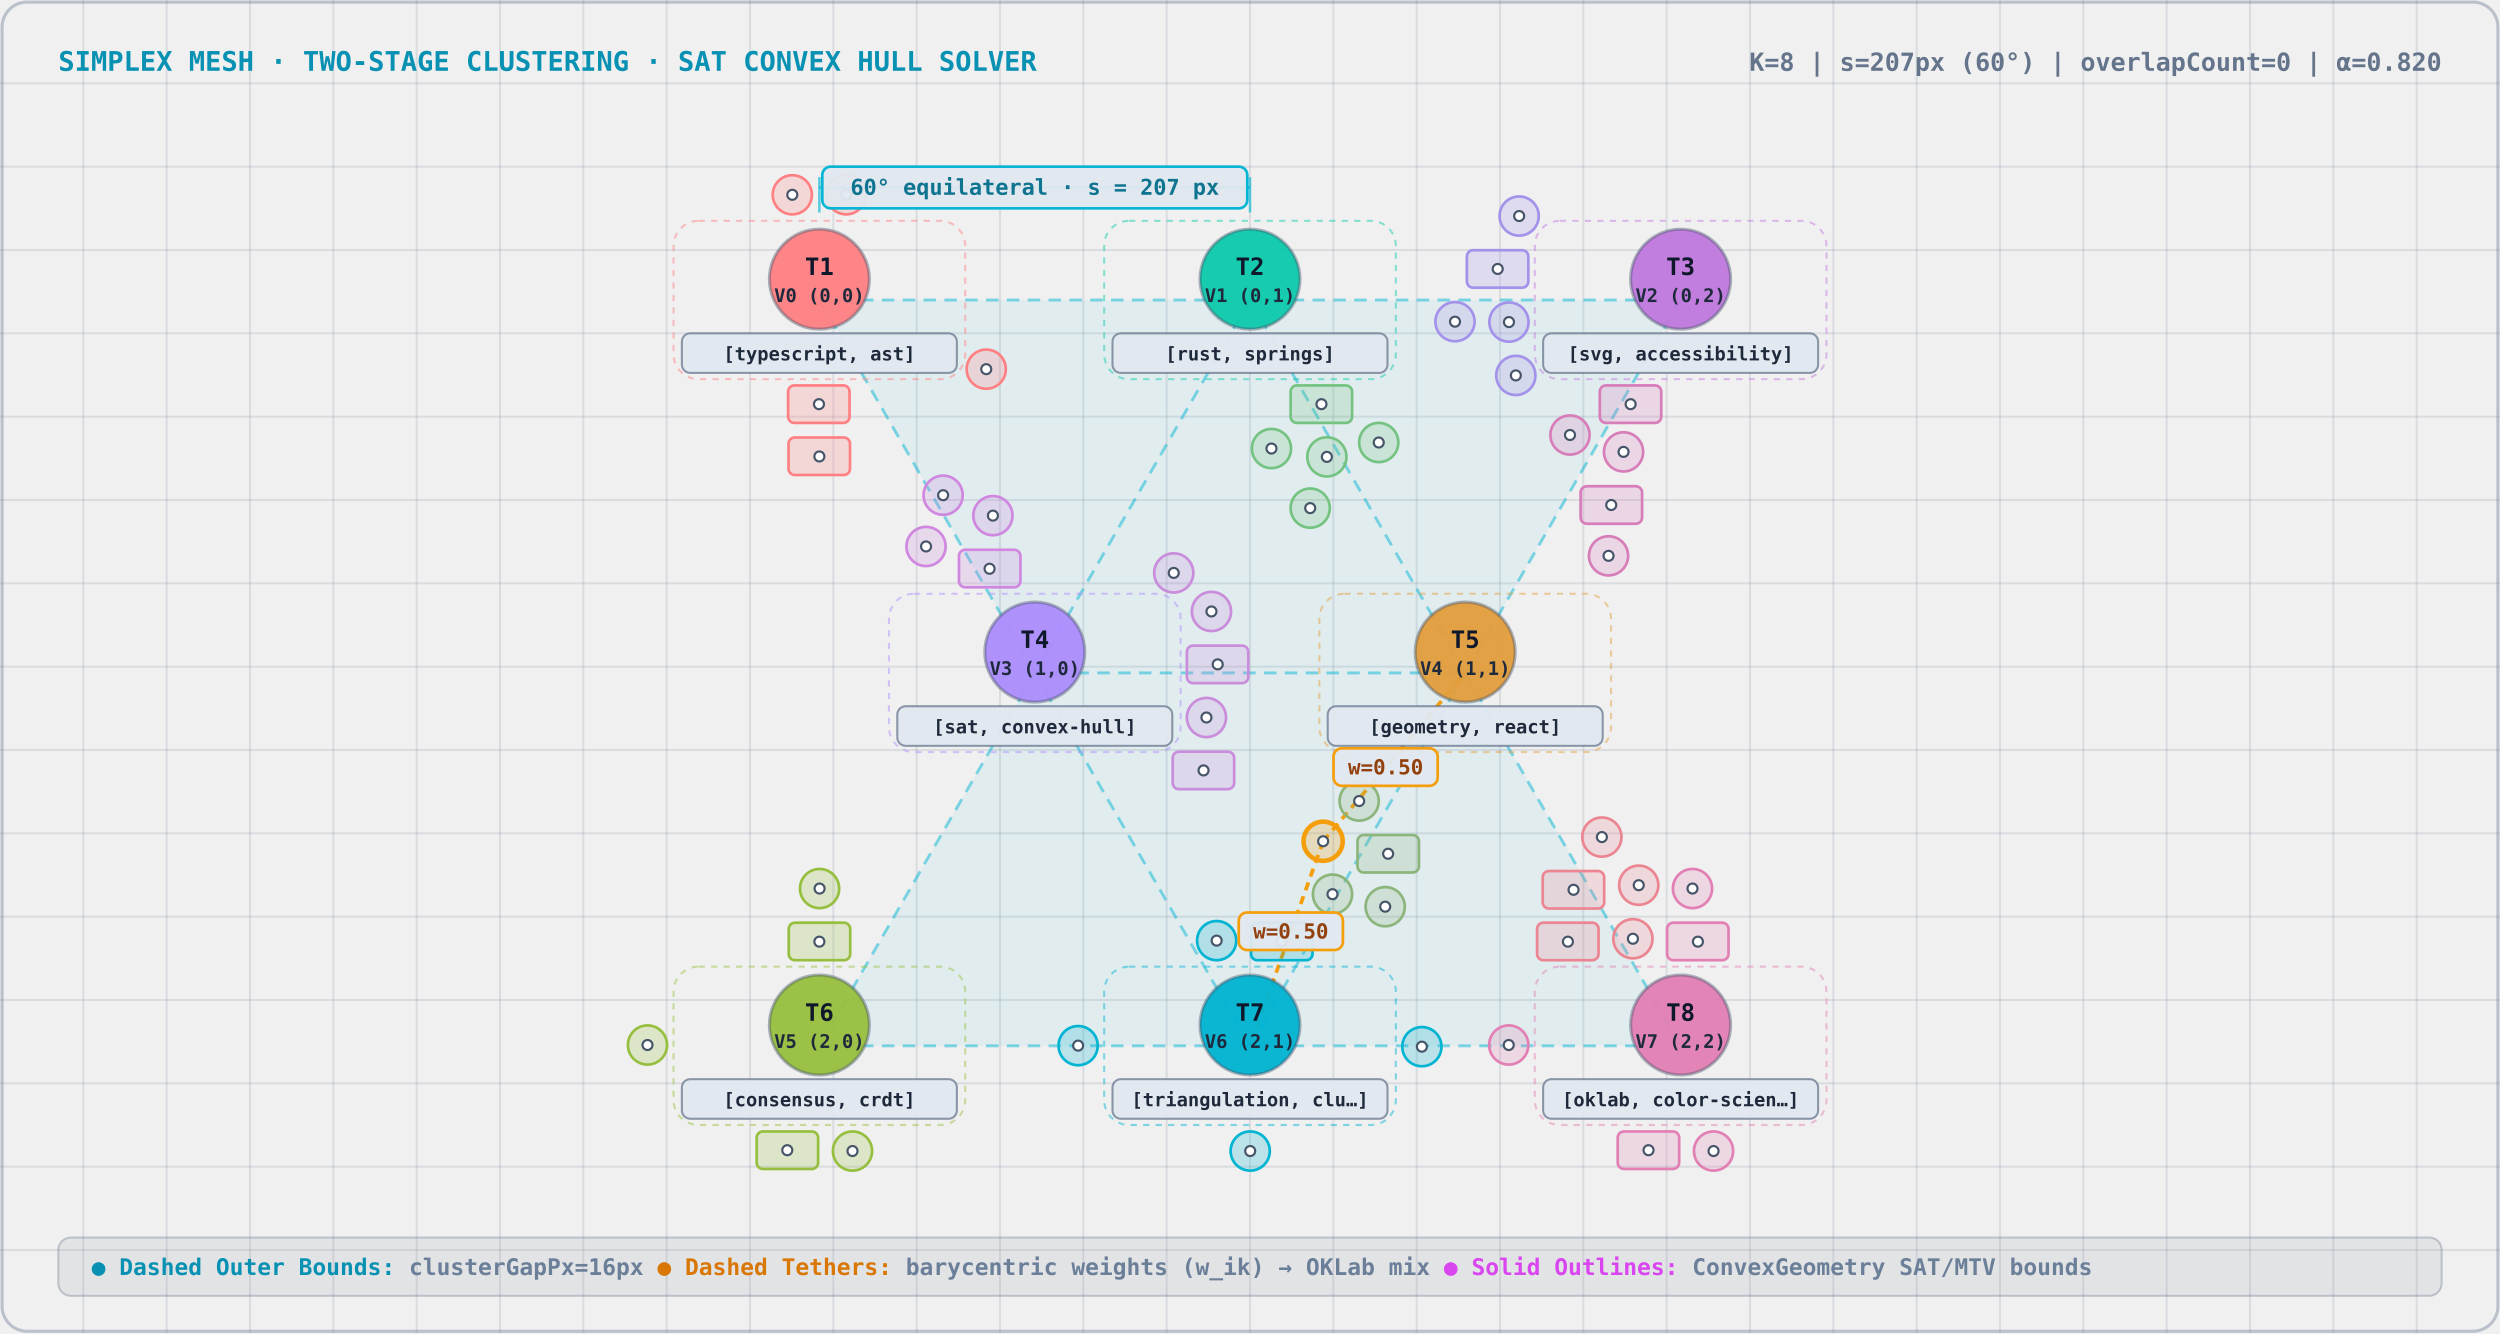
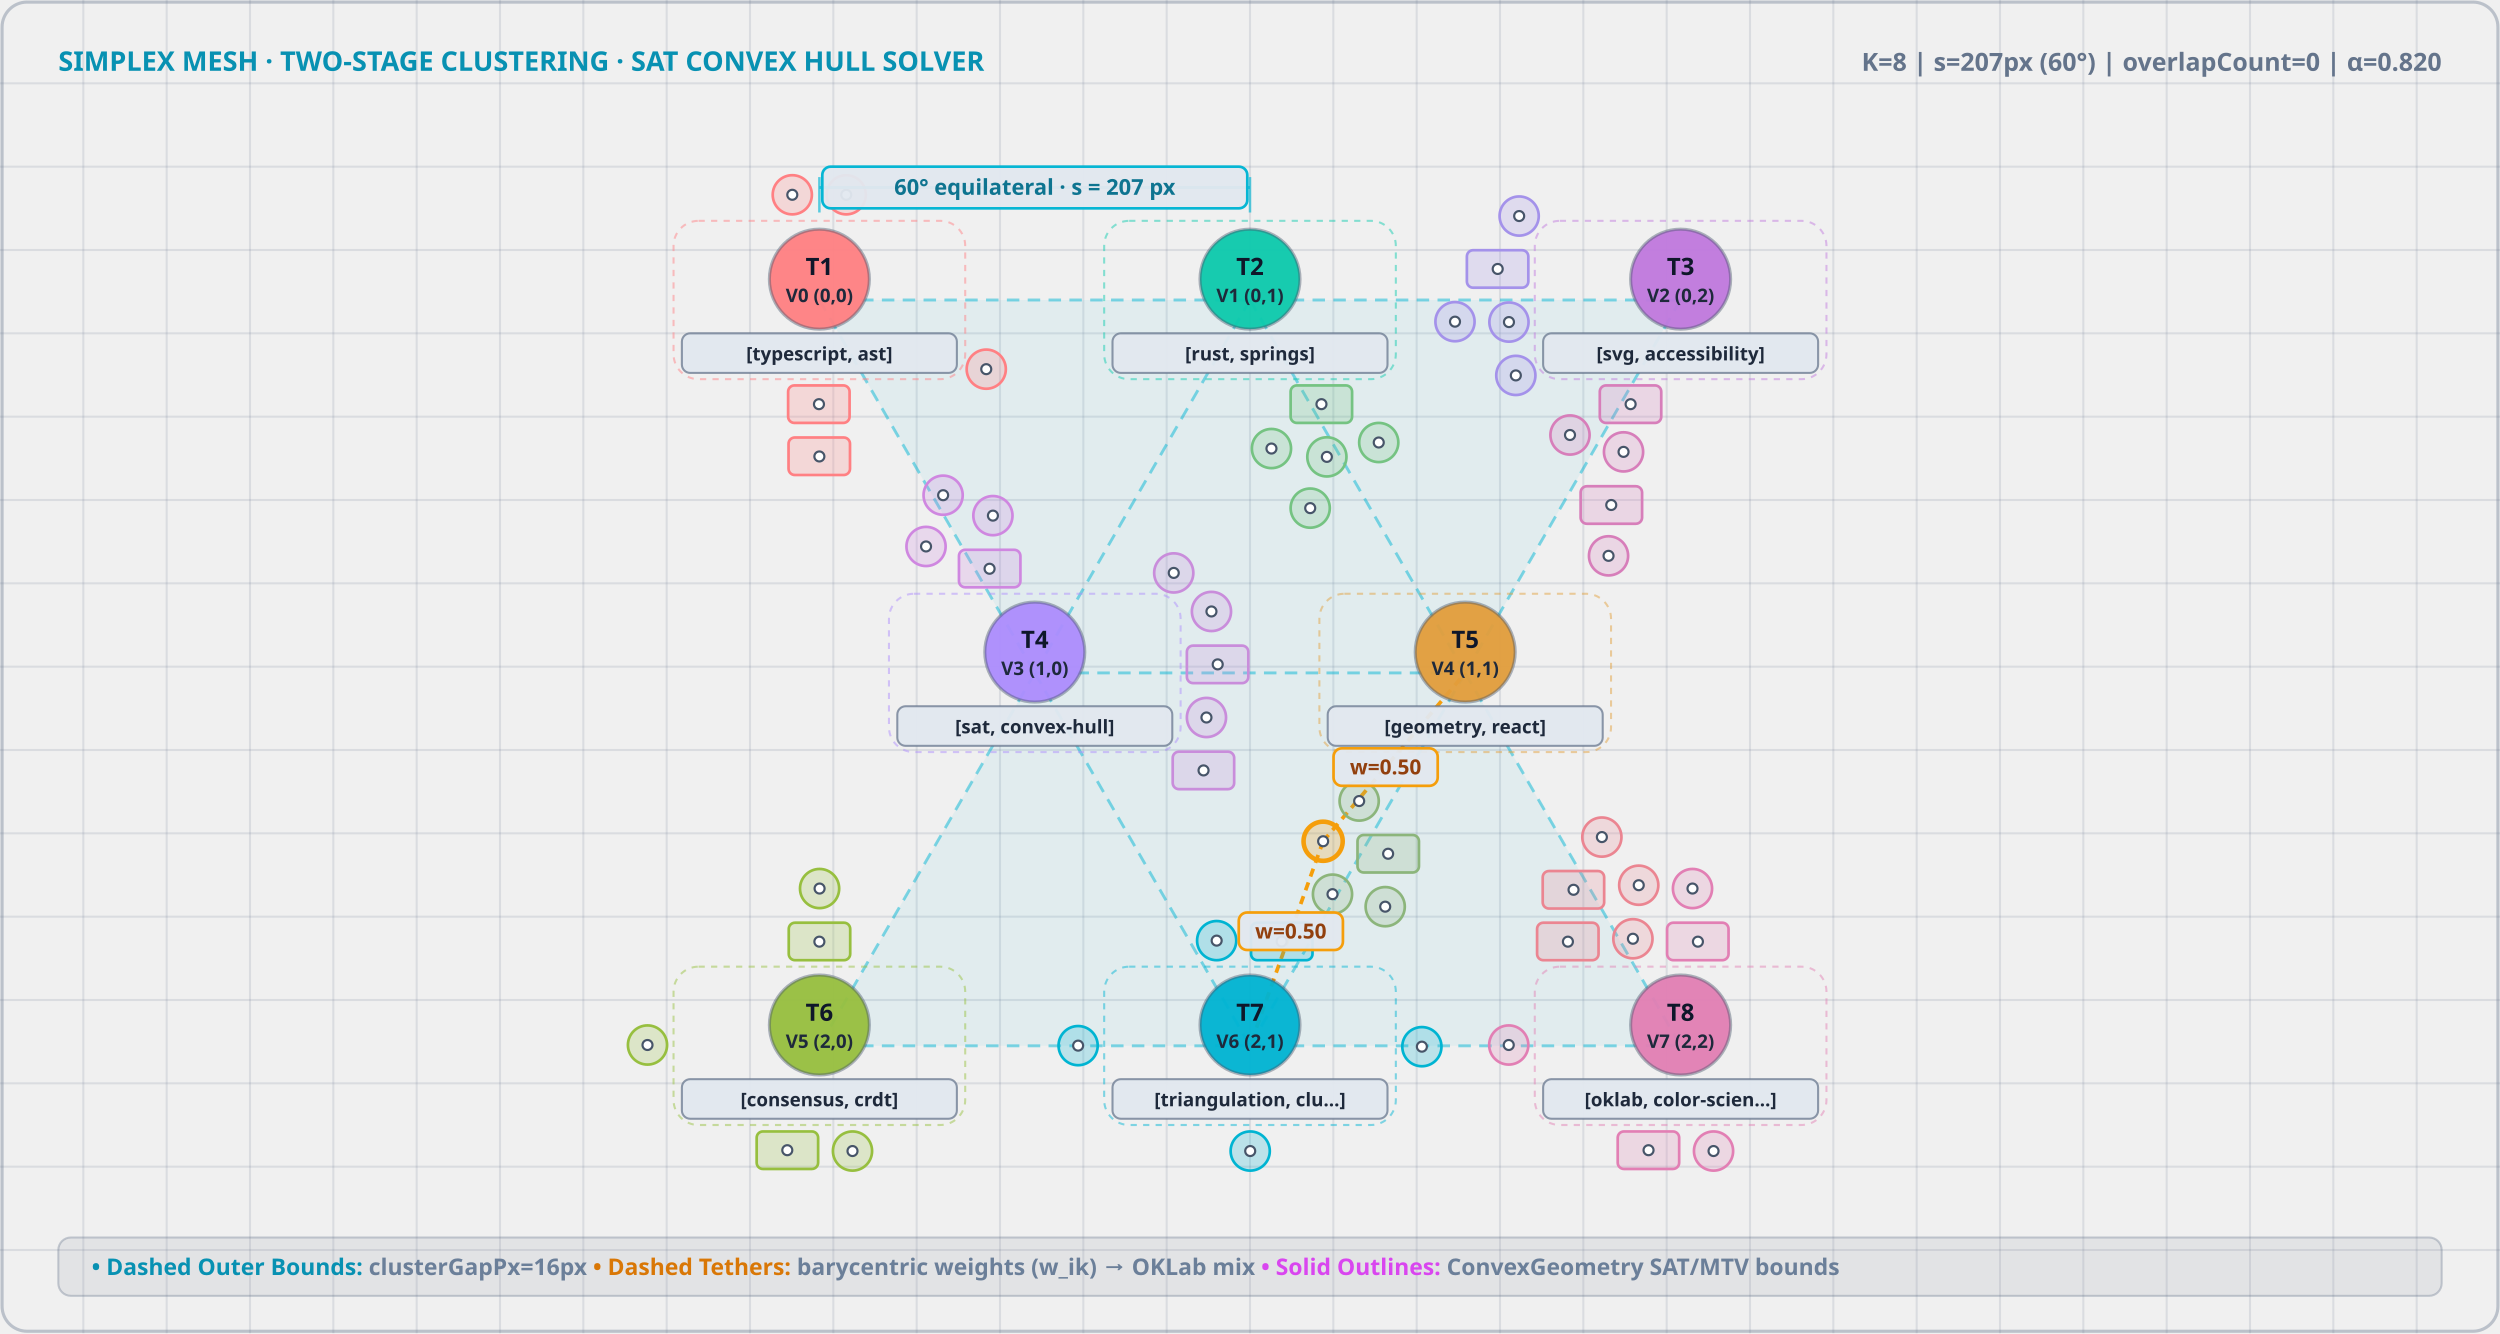
<svg xmlns="http://www.w3.org/2000/svg" viewBox="0 0 1200 640" width="1200" height="640">
  <rect x="1" y="1" width="1198" height="638" rx="12" fill="none" stroke="#64748B" stroke-opacity="0.38" stroke-width="1.5" />
  <line x1="40" y1="0" x2="40" y2="640" stroke="#64748B" stroke-opacity="0.16" stroke-width="1" />
  <line x1="80" y1="0" x2="80" y2="640" stroke="#64748B" stroke-opacity="0.16" stroke-width="1" />
  <line x1="120" y1="0" x2="120" y2="640" stroke="#64748B" stroke-opacity="0.16" stroke-width="1" />
  <line x1="160" y1="0" x2="160" y2="640" stroke="#64748B" stroke-opacity="0.16" stroke-width="1" />
  <line x1="200" y1="0" x2="200" y2="640" stroke="#64748B" stroke-opacity="0.16" stroke-width="1" />
  <line x1="240" y1="0" x2="240" y2="640" stroke="#64748B" stroke-opacity="0.16" stroke-width="1" />
  <line x1="280" y1="0" x2="280" y2="640" stroke="#64748B" stroke-opacity="0.16" stroke-width="1" />
  <line x1="320" y1="0" x2="320" y2="640" stroke="#64748B" stroke-opacity="0.16" stroke-width="1" />
  <line x1="360" y1="0" x2="360" y2="640" stroke="#64748B" stroke-opacity="0.16" stroke-width="1" />
  <line x1="400" y1="0" x2="400" y2="640" stroke="#64748B" stroke-opacity="0.16" stroke-width="1" />
  <line x1="440" y1="0" x2="440" y2="640" stroke="#64748B" stroke-opacity="0.16" stroke-width="1" />
  <line x1="480" y1="0" x2="480" y2="640" stroke="#64748B" stroke-opacity="0.16" stroke-width="1" />
  <line x1="520" y1="0" x2="520" y2="640" stroke="#64748B" stroke-opacity="0.16" stroke-width="1" />
  <line x1="560" y1="0" x2="560" y2="640" stroke="#64748B" stroke-opacity="0.16" stroke-width="1" />
  <line x1="600" y1="0" x2="600" y2="640" stroke="#64748B" stroke-opacity="0.16" stroke-width="1" />
  <line x1="640" y1="0" x2="640" y2="640" stroke="#64748B" stroke-opacity="0.16" stroke-width="1" />
  <line x1="680" y1="0" x2="680" y2="640" stroke="#64748B" stroke-opacity="0.16" stroke-width="1" />
  <line x1="720" y1="0" x2="720" y2="640" stroke="#64748B" stroke-opacity="0.16" stroke-width="1" />
  <line x1="760" y1="0" x2="760" y2="640" stroke="#64748B" stroke-opacity="0.16" stroke-width="1" />
  <line x1="800" y1="0" x2="800" y2="640" stroke="#64748B" stroke-opacity="0.16" stroke-width="1" />
  <line x1="840" y1="0" x2="840" y2="640" stroke="#64748B" stroke-opacity="0.16" stroke-width="1" />
  <line x1="880" y1="0" x2="880" y2="640" stroke="#64748B" stroke-opacity="0.16" stroke-width="1" />
  <line x1="920" y1="0" x2="920" y2="640" stroke="#64748B" stroke-opacity="0.16" stroke-width="1" />
  <line x1="960" y1="0" x2="960" y2="640" stroke="#64748B" stroke-opacity="0.16" stroke-width="1" />
  <line x1="1000" y1="0" x2="1000" y2="640" stroke="#64748B" stroke-opacity="0.16" stroke-width="1" />
  <line x1="1040" y1="0" x2="1040" y2="640" stroke="#64748B" stroke-opacity="0.16" stroke-width="1" />
  <line x1="1080" y1="0" x2="1080" y2="640" stroke="#64748B" stroke-opacity="0.16" stroke-width="1" />
  <line x1="1120" y1="0" x2="1120" y2="640" stroke="#64748B" stroke-opacity="0.16" stroke-width="1" />
  <line x1="1160" y1="0" x2="1160" y2="640" stroke="#64748B" stroke-opacity="0.16" stroke-width="1" />
  <line x1="0" y1="40" x2="1200" y2="40" stroke="#64748B" stroke-opacity="0.16" stroke-width="1" />
  <line x1="0" y1="80" x2="1200" y2="80" stroke="#64748B" stroke-opacity="0.16" stroke-width="1" />
  <line x1="0" y1="120" x2="1200" y2="120" stroke="#64748B" stroke-opacity="0.16" stroke-width="1" />
  <line x1="0" y1="160" x2="1200" y2="160" stroke="#64748B" stroke-opacity="0.16" stroke-width="1" />
  <line x1="0" y1="200" x2="1200" y2="200" stroke="#64748B" stroke-opacity="0.16" stroke-width="1" />
  <line x1="0" y1="240" x2="1200" y2="240" stroke="#64748B" stroke-opacity="0.16" stroke-width="1" />
  <line x1="0" y1="280" x2="1200" y2="280" stroke="#64748B" stroke-opacity="0.16" stroke-width="1" />
  <line x1="0" y1="320" x2="1200" y2="320" stroke="#64748B" stroke-opacity="0.16" stroke-width="1" />
  <line x1="0" y1="360" x2="1200" y2="360" stroke="#64748B" stroke-opacity="0.16" stroke-width="1" />
  <line x1="0" y1="400" x2="1200" y2="400" stroke="#64748B" stroke-opacity="0.16" stroke-width="1" />
  <line x1="0" y1="440" x2="1200" y2="440" stroke="#64748B" stroke-opacity="0.16" stroke-width="1" />
  <line x1="0" y1="480" x2="1200" y2="480" stroke="#64748B" stroke-opacity="0.16" stroke-width="1" />
  <line x1="0" y1="520" x2="1200" y2="520" stroke="#64748B" stroke-opacity="0.16" stroke-width="1" />
  <line x1="0" y1="560" x2="1200" y2="560" stroke="#64748B" stroke-opacity="0.16" stroke-width="1" />
  <line x1="0" y1="600" x2="1200" y2="600" stroke="#64748B" stroke-opacity="0.16" stroke-width="1" />
-   <text x="28" y="34" font-family="JetBrains Mono, monospace" font-size="13" font-weight="700" fill="#0891B2">SIMPLEX MESH · TWO-STAGE CLUSTERING · SAT CONVEX HULL SOLVER</text>
-   <text x="1172" y="34" text-anchor="end" font-family="JetBrains Mono, monospace" font-size="12" font-weight="600" fill="#64748B">K=8  |  s=207px (60°)  |  overlapCount=0  |  α=0.820</text>
+   <text x="28" y="34" font-family="IBM Plex Mono, Noto Sans, Noto Sans Symbols, monospace" font-size="13" font-weight="700" fill="#0891B2">SIMPLEX MESH · TWO-STAGE CLUSTERING · SAT CONVEX HULL SOLVER</text>
+   <text x="1172" y="34" text-anchor="end" font-family="IBM Plex Mono, Noto Sans, Noto Sans Symbols, monospace" font-size="12" font-weight="600" fill="#64748B">K=8  |  s=207px (60°)  |  overlapCount=0  |  α=0.820</text>
  <g transform="translate(0, 62)">
    <polygon points="393.3,82.0 600.0,82.0 496.7,261.0" fill="#06B6D4" fill-opacity="0.065" />
    <polygon points="600.0,82.0 703.3,261.0 496.7,261.0" fill="#06B6D4" fill-opacity="0.065" />
    <polygon points="600.0,82.0 806.7,82.0 703.3,261.0" fill="#06B6D4" fill-opacity="0.065" />
    <polygon points="496.7,261.0 600.0,440.0 393.3,440.0" fill="#06B6D4" fill-opacity="0.065" />
    <polygon points="496.7,261.0 703.3,261.0 600.0,440.0" fill="#06B6D4" fill-opacity="0.065" />
    <polygon points="703.3,261.0 806.7,440.0 600.0,440.0" fill="#06B6D4" fill-opacity="0.065" />
    <line x1="393.3" y1="82.0" x2="600.0" y2="82.0" stroke="#06B6D4" stroke-opacity="0.50" stroke-width="1.4" stroke-dasharray="6 4" />
    <line x1="600.0" y1="82.0" x2="496.7" y2="261.0" stroke="#06B6D4" stroke-opacity="0.50" stroke-width="1.4" stroke-dasharray="6 4" />
    <line x1="393.3" y1="82.0" x2="496.7" y2="261.0" stroke="#06B6D4" stroke-opacity="0.50" stroke-width="1.4" stroke-dasharray="6 4" />
    <line x1="600.0" y1="82.0" x2="703.3" y2="261.0" stroke="#06B6D4" stroke-opacity="0.50" stroke-width="1.4" stroke-dasharray="6 4" />
    <line x1="496.7" y1="261.0" x2="703.3" y2="261.0" stroke="#06B6D4" stroke-opacity="0.50" stroke-width="1.4" stroke-dasharray="6 4" />
    <line x1="600.0" y1="82.0" x2="806.7" y2="82.0" stroke="#06B6D4" stroke-opacity="0.50" stroke-width="1.4" stroke-dasharray="6 4" />
    <line x1="806.7" y1="82.0" x2="703.3" y2="261.0" stroke="#06B6D4" stroke-opacity="0.50" stroke-width="1.4" stroke-dasharray="6 4" />
    <line x1="496.7" y1="261.0" x2="600.0" y2="440.0" stroke="#06B6D4" stroke-opacity="0.50" stroke-width="1.4" stroke-dasharray="6 4" />
    <line x1="393.3" y1="440.0" x2="600.0" y2="440.0" stroke="#06B6D4" stroke-opacity="0.50" stroke-width="1.4" stroke-dasharray="6 4" />
    <line x1="496.7" y1="261.0" x2="393.3" y2="440.0" stroke="#06B6D4" stroke-opacity="0.50" stroke-width="1.4" stroke-dasharray="6 4" />
    <line x1="703.3" y1="261.0" x2="600.0" y2="440.0" stroke="#06B6D4" stroke-opacity="0.50" stroke-width="1.4" stroke-dasharray="6 4" />
    <line x1="703.3" y1="261.0" x2="806.7" y2="440.0" stroke="#06B6D4" stroke-opacity="0.50" stroke-width="1.4" stroke-dasharray="6 4" />
    <line x1="600.0" y1="440.0" x2="806.7" y2="440.0" stroke="#06B6D4" stroke-opacity="0.50" stroke-width="1.4" stroke-dasharray="6 4" />
    <line x1="635.1" y1="341.8" x2="703.3" y2="261.0" stroke="#F59E0B" stroke-width="1.8" stroke-dasharray="4 3" />
    <line x1="635.1" y1="341.8" x2="600.0" y2="440.0" stroke="#F59E0B" stroke-width="1.8" stroke-dasharray="4 3" />
    <circle cx="652.4" cy="322.5" r="9.4" fill="#8cb57b" fill-opacity="0.22" stroke="#8cb57b" stroke-width="1.3" />
    <circle cx="652.4" cy="322.5" r="2.4" fill="#FFFFFF" stroke="#475569" stroke-width="1.05" />
    <circle cx="639.6" cy="367.2" r="9.4" fill="#8cb57b" fill-opacity="0.22" stroke="#8cb57b" stroke-width="1.3" />
    <circle cx="639.6" cy="367.2" r="2.4" fill="#FFFFFF" stroke="#475569" stroke-width="1.05" />
    <rect x="651.6" y="338.8" width="29.5" height="18.0" rx="3" fill="#8cb57b" fill-opacity="0.22" stroke="#8cb57b" stroke-width="1.3" />
    <circle cx="666.3" cy="347.8" r="2.4" fill="#FFFFFF" stroke="#475569" stroke-width="1.05" />
    <circle cx="664.9" cy="373.2" r="9.4" fill="#8cb57b" fill-opacity="0.22" stroke="#8cb57b" stroke-width="1.3" />
    <circle cx="664.9" cy="373.2" r="2.4" fill="#FFFFFF" stroke="#475569" stroke-width="1.05" />
    <circle cx="635.1" cy="341.8" r="9.4" fill="#F59E0B" fill-opacity="0.22" stroke="#F59E0B" stroke-width="2.2" />
    <circle cx="635.1" cy="341.8" r="2.4" fill="#FFFFFF" stroke="#475569" stroke-width="1.05" />
    <circle cx="563.4" cy="213.0" r="9.4" fill="#c98ddb" fill-opacity="0.22" stroke="#c98ddb" stroke-width="1.3" />
    <circle cx="563.4" cy="213.0" r="2.4" fill="#FFFFFF" stroke="#475569" stroke-width="1.05" />
    <rect x="562.9" y="298.8" width="29.5" height="18.0" rx="3" fill="#c98ddb" fill-opacity="0.22" stroke="#c98ddb" stroke-width="1.3" />
    <circle cx="577.7" cy="307.8" r="2.4" fill="#FFFFFF" stroke="#475569" stroke-width="1.05" />
    <circle cx="581.5" cy="231.5" r="9.4" fill="#c98ddb" fill-opacity="0.22" stroke="#c98ddb" stroke-width="1.3" />
    <circle cx="581.5" cy="231.5" r="2.4" fill="#FFFFFF" stroke="#475569" stroke-width="1.05" />
    <circle cx="579.1" cy="282.4" r="9.4" fill="#c98ddb" fill-opacity="0.22" stroke="#c98ddb" stroke-width="1.3" />
    <circle cx="579.1" cy="282.4" r="2.4" fill="#FFFFFF" stroke="#475569" stroke-width="1.05" />
    <rect x="569.7" y="247.9" width="29.5" height="18.0" rx="3" fill="#c98ddb" fill-opacity="0.22" stroke="#c98ddb" stroke-width="1.3" />
    <circle cx="584.5" cy="256.9" r="2.4" fill="#FFFFFF" stroke="#475569" stroke-width="1.05" />
    <rect x="776.5" y="481.1" width="29.5" height="18.0" rx="3" fill="#e27fb4" fill-opacity="0.22" stroke="#e27fb4" stroke-width="1.3" />
    <circle cx="791.3" cy="490.1" r="2.4" fill="#FFFFFF" stroke="#475569" stroke-width="1.05" />
    <circle cx="822.5" cy="490.5" r="9.4" fill="#e27fb4" fill-opacity="0.22" stroke="#e27fb4" stroke-width="1.3" />
    <circle cx="822.5" cy="490.5" r="2.4" fill="#FFFFFF" stroke="#475569" stroke-width="1.05" />
    <circle cx="812.4" cy="364.5" r="9.4" fill="#e27fb4" fill-opacity="0.22" stroke="#e27fb4" stroke-width="1.3" />
    <circle cx="812.4" cy="364.5" r="2.4" fill="#FFFFFF" stroke="#475569" stroke-width="1.05" />
    <rect x="800.2" y="380.9" width="29.5" height="18.0" rx="3" fill="#e27fb4" fill-opacity="0.22" stroke="#e27fb4" stroke-width="1.3" />
    <circle cx="815.0" cy="390.0" r="2.4" fill="#FFFFFF" stroke="#475569" stroke-width="1.05" />
    <circle cx="724.2" cy="439.6" r="9.4" fill="#e27fb4" fill-opacity="0.22" stroke="#e27fb4" stroke-width="1.3" />
    <circle cx="724.2" cy="439.6" r="2.4" fill="#FFFFFF" stroke="#475569" stroke-width="1.05" />
    <circle cx="729.2" cy="41.7" r="9.4" fill="#a492ea" fill-opacity="0.22" stroke="#a492ea" stroke-width="1.3" />
    <circle cx="729.2" cy="41.7" r="2.4" fill="#FFFFFF" stroke="#475569" stroke-width="1.05" />
    <circle cx="727.6" cy="118.2" r="9.4" fill="#a492ea" fill-opacity="0.22" stroke="#a492ea" stroke-width="1.3" />
    <circle cx="727.6" cy="118.2" r="2.4" fill="#FFFFFF" stroke="#475569" stroke-width="1.05" />
    <rect x="704.1" y="58.1" width="29.5" height="18.0" rx="3" fill="#a492ea" fill-opacity="0.22" stroke="#a492ea" stroke-width="1.3" />
    <circle cx="718.9" cy="67.1" r="2.4" fill="#FFFFFF" stroke="#475569" stroke-width="1.05" />
    <circle cx="698.4" cy="92.4" r="9.4" fill="#a492ea" fill-opacity="0.22" stroke="#a492ea" stroke-width="1.3" />
    <circle cx="698.4" cy="92.4" r="2.4" fill="#FFFFFF" stroke="#475569" stroke-width="1.05" />
    <circle cx="724.3" cy="92.6" r="9.4" fill="#a492ea" fill-opacity="0.22" stroke="#a492ea" stroke-width="1.3" />
    <circle cx="724.3" cy="92.6" r="2.4" fill="#FFFFFF" stroke="#475569" stroke-width="1.05" />
    <circle cx="406.2" cy="31.5" r="9.4" fill="#ff8083" fill-opacity="0.22" stroke="#ff8083" stroke-width="1.3" />
    <circle cx="406.2" cy="31.5" r="2.4" fill="#FFFFFF" stroke="#475569" stroke-width="1.05" />
    <rect x="378.5" y="148.0" width="29.5" height="18.0" rx="3" fill="#ff8083" fill-opacity="0.22" stroke="#ff8083" stroke-width="1.3" />
    <circle cx="393.3" cy="157.1" r="2.4" fill="#FFFFFF" stroke="#475569" stroke-width="1.05" />
    <circle cx="380.3" cy="31.5" r="9.4" fill="#ff8083" fill-opacity="0.22" stroke="#ff8083" stroke-width="1.3" />
    <circle cx="380.3" cy="31.5" r="2.4" fill="#FFFFFF" stroke="#475569" stroke-width="1.05" />
    <circle cx="473.4" cy="115.2" r="9.4" fill="#ff8083" fill-opacity="0.22" stroke="#ff8083" stroke-width="1.3" />
    <circle cx="473.4" cy="115.2" r="2.4" fill="#FFFFFF" stroke="#475569" stroke-width="1.05" />
    <rect x="378.3" y="123.0" width="29.5" height="18.0" rx="3" fill="#ff8083" fill-opacity="0.22" stroke="#ff8083" stroke-width="1.3" />
    <circle cx="393.1" cy="132.0" r="2.4" fill="#FFFFFF" stroke="#475569" stroke-width="1.05" />
    <rect x="767.9" y="123.0" width="29.5" height="18.0" rx="3" fill="#d77eba" fill-opacity="0.22" stroke="#d77eba" stroke-width="1.3" />
    <circle cx="782.7" cy="132.0" r="2.4" fill="#FFFFFF" stroke="#475569" stroke-width="1.05" />
    <circle cx="772.1" cy="204.8" r="9.4" fill="#d77eba" fill-opacity="0.22" stroke="#d77eba" stroke-width="1.3" />
    <circle cx="772.1" cy="204.8" r="2.4" fill="#FFFFFF" stroke="#475569" stroke-width="1.05" />
    <circle cx="779.3" cy="154.9" r="9.4" fill="#d77eba" fill-opacity="0.22" stroke="#d77eba" stroke-width="1.3" />
    <circle cx="779.3" cy="154.9" r="2.4" fill="#FFFFFF" stroke="#475569" stroke-width="1.05" />
    <rect x="758.7" y="171.4" width="29.5" height="18.0" rx="3" fill="#d77eba" fill-opacity="0.22" stroke="#d77eba" stroke-width="1.3" />
    <circle cx="773.4" cy="180.4" r="2.4" fill="#FFFFFF" stroke="#475569" stroke-width="1.05" />
    <circle cx="753.6" cy="146.8" r="9.4" fill="#d77eba" fill-opacity="0.22" stroke="#d77eba" stroke-width="1.3" />
    <circle cx="753.6" cy="146.8" r="2.4" fill="#FFFFFF" stroke="#475569" stroke-width="1.05" />
    <circle cx="661.8" cy="150.4" r="9.4" fill="#75c382" fill-opacity="0.22" stroke="#75c382" stroke-width="1.3" />
    <circle cx="661.8" cy="150.4" r="2.4" fill="#FFFFFF" stroke="#475569" stroke-width="1.05" />
    <circle cx="610.3" cy="153.3" r="9.4" fill="#75c382" fill-opacity="0.22" stroke="#75c382" stroke-width="1.3" />
    <circle cx="610.3" cy="153.3" r="2.4" fill="#FFFFFF" stroke="#475569" stroke-width="1.05" />
    <rect x="619.5" y="123.0" width="29.5" height="18.0" rx="3" fill="#75c382" fill-opacity="0.22" stroke="#75c382" stroke-width="1.3" />
    <circle cx="634.3" cy="132.0" r="2.4" fill="#FFFFFF" stroke="#475569" stroke-width="1.05" />
    <circle cx="628.9" cy="181.9" r="9.4" fill="#75c382" fill-opacity="0.22" stroke="#75c382" stroke-width="1.3" />
    <circle cx="628.9" cy="181.9" r="2.4" fill="#FFFFFF" stroke="#475569" stroke-width="1.05" />
    <circle cx="636.9" cy="157.3" r="9.4" fill="#75c382" fill-opacity="0.22" stroke="#75c382" stroke-width="1.3" />
    <circle cx="636.9" cy="157.3" r="2.4" fill="#FFFFFF" stroke="#475569" stroke-width="1.05" />
    <circle cx="786.6" cy="362.9" r="9.4" fill="#eb8591" fill-opacity="0.22" stroke="#eb8591" stroke-width="1.3" />
    <circle cx="786.6" cy="362.9" r="2.4" fill="#FFFFFF" stroke="#475569" stroke-width="1.05" />
    <rect x="737.8" y="380.9" width="29.5" height="18.0" rx="3" fill="#eb8591" fill-opacity="0.22" stroke="#eb8591" stroke-width="1.3" />
    <circle cx="752.6" cy="390.0" r="2.4" fill="#FFFFFF" stroke="#475569" stroke-width="1.05" />
    <circle cx="768.9" cy="339.8" r="9.4" fill="#eb8591" fill-opacity="0.22" stroke="#eb8591" stroke-width="1.3" />
    <circle cx="768.9" cy="339.8" r="2.4" fill="#FFFFFF" stroke="#475569" stroke-width="1.05" />
    <circle cx="783.8" cy="388.6" r="9.4" fill="#eb8591" fill-opacity="0.22" stroke="#eb8591" stroke-width="1.3" />
    <circle cx="783.8" cy="388.6" r="2.4" fill="#FFFFFF" stroke="#475569" stroke-width="1.05" />
    <rect x="740.5" y="356.1" width="29.5" height="18.0" rx="3" fill="#eb8591" fill-opacity="0.22" stroke="#eb8591" stroke-width="1.3" />
    <circle cx="755.3" cy="365.1" r="2.4" fill="#FFFFFF" stroke="#475569" stroke-width="1.05" />
    <rect x="363.2" y="481.1" width="29.5" height="18.0" rx="3" fill="#97bf3f" fill-opacity="0.22" stroke="#97bf3f" stroke-width="1.3" />
    <circle cx="377.9" cy="490.1" r="2.4" fill="#FFFFFF" stroke="#475569" stroke-width="1.05" />
    <circle cx="409.2" cy="490.5" r="9.4" fill="#97bf3f" fill-opacity="0.22" stroke="#97bf3f" stroke-width="1.3" />
    <circle cx="409.2" cy="490.5" r="2.4" fill="#FFFFFF" stroke="#475569" stroke-width="1.05" />
    <circle cx="393.4" cy="364.5" r="9.4" fill="#97bf3f" fill-opacity="0.22" stroke="#97bf3f" stroke-width="1.3" />
    <circle cx="393.4" cy="364.5" r="2.4" fill="#FFFFFF" stroke="#475569" stroke-width="1.05" />
    <rect x="378.6" y="380.9" width="29.5" height="18.0" rx="3" fill="#97bf3f" fill-opacity="0.22" stroke="#97bf3f" stroke-width="1.3" />
    <circle cx="393.3" cy="390.0" r="2.4" fill="#FFFFFF" stroke="#475569" stroke-width="1.05" />
    <circle cx="310.8" cy="439.6" r="9.4" fill="#97bf3f" fill-opacity="0.22" stroke="#97bf3f" stroke-width="1.3" />
    <circle cx="310.8" cy="439.6" r="2.4" fill="#FFFFFF" stroke="#475569" stroke-width="1.05" />
    <circle cx="600.1" cy="490.5" r="9.4" fill="#00b4d2" fill-opacity="0.22" stroke="#00b4d2" stroke-width="1.3" />
    <circle cx="600.1" cy="490.5" r="2.4" fill="#FFFFFF" stroke="#475569" stroke-width="1.05" />
    <circle cx="517.5" cy="439.9" r="9.4" fill="#00b4d2" fill-opacity="0.22" stroke="#00b4d2" stroke-width="1.3" />
    <circle cx="517.5" cy="439.9" r="2.4" fill="#FFFFFF" stroke="#475569" stroke-width="1.05" />
    <rect x="600.5" y="380.9" width="29.5" height="18.0" rx="3" fill="#00b4d2" fill-opacity="0.22" stroke="#00b4d2" stroke-width="1.3" />
    <circle cx="615.2" cy="389.9" r="2.4" fill="#FFFFFF" stroke="#475569" stroke-width="1.05" />
    <circle cx="682.5" cy="440.4" r="9.4" fill="#00b4d2" fill-opacity="0.22" stroke="#00b4d2" stroke-width="1.3" />
    <circle cx="682.5" cy="440.4" r="2.4" fill="#FFFFFF" stroke="#475569" stroke-width="1.05" />
    <circle cx="584.0" cy="389.5" r="9.4" fill="#00b4d2" fill-opacity="0.22" stroke="#00b4d2" stroke-width="1.3" />
    <circle cx="584.0" cy="389.5" r="2.4" fill="#FFFFFF" stroke="#475569" stroke-width="1.05" />
    <circle cx="452.7" cy="175.7" r="9.4" fill="#cf87e0" fill-opacity="0.22" stroke="#cf87e0" stroke-width="1.3" />
    <circle cx="452.7" cy="175.7" r="2.4" fill="#FFFFFF" stroke="#475569" stroke-width="1.05" />
    <rect x="460.3" y="201.9" width="29.5" height="18.0" rx="3" fill="#cf87e0" fill-opacity="0.22" stroke="#cf87e0" stroke-width="1.3" />
    <circle cx="475.0" cy="211.0" r="2.4" fill="#FFFFFF" stroke="#475569" stroke-width="1.05" />
    <circle cx="444.5" cy="200.3" r="9.4" fill="#cf87e0" fill-opacity="0.22" stroke="#cf87e0" stroke-width="1.3" />
    <circle cx="444.5" cy="200.3" r="2.4" fill="#FFFFFF" stroke="#475569" stroke-width="1.05" />
    <circle cx="476.6" cy="185.5" r="9.4" fill="#cf87e0" fill-opacity="0.22" stroke="#cf87e0" stroke-width="1.3" />
    <circle cx="476.6" cy="185.5" r="2.4" fill="#FFFFFF" stroke="#475569" stroke-width="1.05" />
    <g transform="translate(393.3, 82.0) scale(1.000)">
      <rect x="-70" y="-38" width="140" height="76" rx="12" fill="none" stroke="#ff8083" stroke-opacity="0.48" stroke-width="1" stroke-dasharray="3 3" />
      <circle cy="-10" r="24" fill="#ff8083" fill-opacity="0.95" stroke="#475569" stroke-opacity="0.42" stroke-width="1.5" />
-       <text y="-12" text-anchor="middle" font-family="JetBrains Mono, monospace" font-size="11.5" font-weight="700" fill="#0F172A">T1</text>
-       <text y="1" text-anchor="middle" font-family="JetBrains Mono, monospace" font-size="9" font-weight="600" fill="#1E293B">V0 (0,0)</text>
-       <rect x="-66" y="16" width="132" height="19" rx="4" fill="#E2E8F0" fill-opacity="0.95" stroke="#64748B" stroke-opacity="0.72" />
-       <text y="29" text-anchor="middle" font-family="JetBrains Mono, monospace" font-size="9" font-weight="600" fill="#1E293B">[typescript, ast]</text>
+       <text y="-12" text-anchor="middle" font-family="IBM Plex Mono, Noto Sans, Noto Sans Symbols, monospace" font-size="11.5" font-weight="700" fill="#0F172A">T1</text>
+       <text y="1" text-anchor="middle" font-family="IBM Plex Mono, Noto Sans, Noto Sans Symbols, monospace" font-size="9" font-weight="600" fill="#1E293B">V0 (0,0)</text>
+       <rect x="-66" y="16" width="132" height="19" rx="4" fill="#E2E8F0" fill-opacity="0.95" stroke="#64748B" stroke-opacity="0.72" />
+       <text y="29" text-anchor="middle" font-family="IBM Plex Mono, Noto Sans, Noto Sans Symbols, monospace" font-size="9" font-weight="600" fill="#1E293B">[typescript, ast]</text>
    </g>
    <g transform="translate(600.0, 82.0) scale(1.000)">
      <rect x="-70" y="-38" width="140" height="76" rx="12" fill="none" stroke="#0dcaad" stroke-opacity="0.48" stroke-width="1" stroke-dasharray="3 3" />
      <circle cy="-10" r="24" fill="#0dcaad" fill-opacity="0.95" stroke="#475569" stroke-opacity="0.42" stroke-width="1.5" />
-       <text y="-12" text-anchor="middle" font-family="JetBrains Mono, monospace" font-size="11.5" font-weight="700" fill="#0F172A">T2</text>
-       <text y="1" text-anchor="middle" font-family="JetBrains Mono, monospace" font-size="9" font-weight="600" fill="#1E293B">V1 (0,1)</text>
-       <rect x="-66" y="16" width="132" height="19" rx="4" fill="#E2E8F0" fill-opacity="0.95" stroke="#64748B" stroke-opacity="0.72" />
-       <text y="29" text-anchor="middle" font-family="JetBrains Mono, monospace" font-size="9" font-weight="600" fill="#1E293B">[rust, springs]</text>
+       <text y="-12" text-anchor="middle" font-family="IBM Plex Mono, Noto Sans, Noto Sans Symbols, monospace" font-size="11.5" font-weight="700" fill="#0F172A">T2</text>
+       <text y="1" text-anchor="middle" font-family="IBM Plex Mono, Noto Sans, Noto Sans Symbols, monospace" font-size="9" font-weight="600" fill="#1E293B">V1 (0,1)</text>
+       <rect x="-66" y="16" width="132" height="19" rx="4" fill="#E2E8F0" fill-opacity="0.95" stroke="#64748B" stroke-opacity="0.72" />
+       <text y="29" text-anchor="middle" font-family="IBM Plex Mono, Noto Sans, Noto Sans Symbols, monospace" font-size="9" font-weight="600" fill="#1E293B">[rust, springs]</text>
    </g>
    <g transform="translate(806.7, 82.0) scale(1.000)">
      <rect x="-70" y="-38" width="140" height="76" rx="12" fill="none" stroke="#c079de" stroke-opacity="0.48" stroke-width="1" stroke-dasharray="3 3" />
      <circle cy="-10" r="24" fill="#c079de" fill-opacity="0.95" stroke="#475569" stroke-opacity="0.42" stroke-width="1.5" />
-       <text y="-12" text-anchor="middle" font-family="JetBrains Mono, monospace" font-size="11.5" font-weight="700" fill="#0F172A">T3</text>
-       <text y="1" text-anchor="middle" font-family="JetBrains Mono, monospace" font-size="9" font-weight="600" fill="#1E293B">V2 (0,2)</text>
-       <rect x="-66" y="16" width="132" height="19" rx="4" fill="#E2E8F0" fill-opacity="0.95" stroke="#64748B" stroke-opacity="0.72" />
-       <text y="29" text-anchor="middle" font-family="JetBrains Mono, monospace" font-size="9" font-weight="600" fill="#1E293B">[svg, accessibility]</text>
+       <text y="-12" text-anchor="middle" font-family="IBM Plex Mono, Noto Sans, Noto Sans Symbols, monospace" font-size="11.5" font-weight="700" fill="#0F172A">T3</text>
+       <text y="1" text-anchor="middle" font-family="IBM Plex Mono, Noto Sans, Noto Sans Symbols, monospace" font-size="9" font-weight="600" fill="#1E293B">V2 (0,2)</text>
+       <rect x="-66" y="16" width="132" height="19" rx="4" fill="#E2E8F0" fill-opacity="0.95" stroke="#64748B" stroke-opacity="0.72" />
+       <text y="29" text-anchor="middle" font-family="IBM Plex Mono, Noto Sans, Noto Sans Symbols, monospace" font-size="9" font-weight="600" fill="#1E293B">[svg, accessibility]</text>
    </g>
    <g transform="translate(496.7, 261.0) scale(1.000)">
      <rect x="-70" y="-38" width="140" height="76" rx="12" fill="none" stroke="#ad8dfd" stroke-opacity="0.48" stroke-width="1" stroke-dasharray="3 3" />
      <circle cy="-10" r="24" fill="#ad8dfd" fill-opacity="0.95" stroke="#475569" stroke-opacity="0.42" stroke-width="1.5" />
-       <text y="-12" text-anchor="middle" font-family="JetBrains Mono, monospace" font-size="11.5" font-weight="700" fill="#0F172A">T4</text>
-       <text y="1" text-anchor="middle" font-family="JetBrains Mono, monospace" font-size="9" font-weight="600" fill="#1E293B">V3 (1,0)</text>
-       <rect x="-66" y="16" width="132" height="19" rx="4" fill="#E2E8F0" fill-opacity="0.95" stroke="#64748B" stroke-opacity="0.72" />
-       <text y="29" text-anchor="middle" font-family="JetBrains Mono, monospace" font-size="9" font-weight="600" fill="#1E293B">[sat, convex-hull]</text>
+       <text y="-12" text-anchor="middle" font-family="IBM Plex Mono, Noto Sans, Noto Sans Symbols, monospace" font-size="11.5" font-weight="700" fill="#0F172A">T4</text>
+       <text y="1" text-anchor="middle" font-family="IBM Plex Mono, Noto Sans, Noto Sans Symbols, monospace" font-size="9" font-weight="600" fill="#1E293B">V3 (1,0)</text>
+       <rect x="-66" y="16" width="132" height="19" rx="4" fill="#E2E8F0" fill-opacity="0.95" stroke="#64748B" stroke-opacity="0.72" />
+       <text y="29" text-anchor="middle" font-family="IBM Plex Mono, Noto Sans, Noto Sans Symbols, monospace" font-size="9" font-weight="600" fill="#1E293B">[sat, convex-hull]</text>
    </g>
    <g transform="translate(703.3, 261.0) scale(1.000)">
      <rect x="-70" y="-38" width="140" height="76" rx="12" fill="none" stroke="#e29e3c" stroke-opacity="0.48" stroke-width="1" stroke-dasharray="3 3" />
      <circle cy="-10" r="24" fill="#e29e3c" fill-opacity="0.95" stroke="#475569" stroke-opacity="0.42" stroke-width="1.5" />
-       <text y="-12" text-anchor="middle" font-family="JetBrains Mono, monospace" font-size="11.5" font-weight="700" fill="#0F172A">T5</text>
-       <text y="1" text-anchor="middle" font-family="JetBrains Mono, monospace" font-size="9" font-weight="600" fill="#1E293B">V4 (1,1)</text>
-       <rect x="-66" y="16" width="132" height="19" rx="4" fill="#E2E8F0" fill-opacity="0.95" stroke="#64748B" stroke-opacity="0.72" />
-       <text y="29" text-anchor="middle" font-family="JetBrains Mono, monospace" font-size="9" font-weight="600" fill="#1E293B">[geometry, react]</text>
+       <text y="-12" text-anchor="middle" font-family="IBM Plex Mono, Noto Sans, Noto Sans Symbols, monospace" font-size="11.5" font-weight="700" fill="#0F172A">T5</text>
+       <text y="1" text-anchor="middle" font-family="IBM Plex Mono, Noto Sans, Noto Sans Symbols, monospace" font-size="9" font-weight="600" fill="#1E293B">V4 (1,1)</text>
+       <rect x="-66" y="16" width="132" height="19" rx="4" fill="#E2E8F0" fill-opacity="0.95" stroke="#64748B" stroke-opacity="0.72" />
+       <text y="29" text-anchor="middle" font-family="IBM Plex Mono, Noto Sans, Noto Sans Symbols, monospace" font-size="9" font-weight="600" fill="#1E293B">[geometry, react]</text>
    </g>
    <g transform="translate(393.3, 440.0) scale(1.000)">
      <rect x="-70" y="-38" width="140" height="76" rx="12" fill="none" stroke="#97bf3f" stroke-opacity="0.48" stroke-width="1" stroke-dasharray="3 3" />
      <circle cy="-10" r="24" fill="#97bf3f" fill-opacity="0.95" stroke="#475569" stroke-opacity="0.42" stroke-width="1.5" />
-       <text y="-12" text-anchor="middle" font-family="JetBrains Mono, monospace" font-size="11.5" font-weight="700" fill="#0F172A">T6</text>
-       <text y="1" text-anchor="middle" font-family="JetBrains Mono, monospace" font-size="9" font-weight="600" fill="#1E293B">V5 (2,0)</text>
-       <rect x="-66" y="16" width="132" height="19" rx="4" fill="#E2E8F0" fill-opacity="0.95" stroke="#64748B" stroke-opacity="0.72" />
-       <text y="29" text-anchor="middle" font-family="JetBrains Mono, monospace" font-size="9" font-weight="600" fill="#1E293B">[consensus, crdt]</text>
+       <text y="-12" text-anchor="middle" font-family="IBM Plex Mono, Noto Sans, Noto Sans Symbols, monospace" font-size="11.5" font-weight="700" fill="#0F172A">T6</text>
+       <text y="1" text-anchor="middle" font-family="IBM Plex Mono, Noto Sans, Noto Sans Symbols, monospace" font-size="9" font-weight="600" fill="#1E293B">V5 (2,0)</text>
+       <rect x="-66" y="16" width="132" height="19" rx="4" fill="#E2E8F0" fill-opacity="0.95" stroke="#64748B" stroke-opacity="0.72" />
+       <text y="29" text-anchor="middle" font-family="IBM Plex Mono, Noto Sans, Noto Sans Symbols, monospace" font-size="9" font-weight="600" fill="#1E293B">[consensus, crdt]</text>
    </g>
    <g transform="translate(600.0, 440.0) scale(1.000)">
      <rect x="-70" y="-38" width="140" height="76" rx="12" fill="none" stroke="#00b4d2" stroke-opacity="0.48" stroke-width="1" stroke-dasharray="3 3" />
      <circle cy="-10" r="24" fill="#00b4d2" fill-opacity="0.95" stroke="#475569" stroke-opacity="0.42" stroke-width="1.5" />
-       <text y="-12" text-anchor="middle" font-family="JetBrains Mono, monospace" font-size="11.5" font-weight="700" fill="#0F172A">T7</text>
-       <text y="1" text-anchor="middle" font-family="JetBrains Mono, monospace" font-size="9" font-weight="600" fill="#1E293B">V6 (2,1)</text>
-       <rect x="-66" y="16" width="132" height="19" rx="4" fill="#E2E8F0" fill-opacity="0.95" stroke="#64748B" stroke-opacity="0.72" />
-       <text y="29" text-anchor="middle" font-family="JetBrains Mono, monospace" font-size="9" font-weight="600" fill="#1E293B">[triangulation, clu…]</text>
+       <text y="-12" text-anchor="middle" font-family="IBM Plex Mono, Noto Sans, Noto Sans Symbols, monospace" font-size="11.5" font-weight="700" fill="#0F172A">T7</text>
+       <text y="1" text-anchor="middle" font-family="IBM Plex Mono, Noto Sans, Noto Sans Symbols, monospace" font-size="9" font-weight="600" fill="#1E293B">V6 (2,1)</text>
+       <rect x="-66" y="16" width="132" height="19" rx="4" fill="#E2E8F0" fill-opacity="0.95" stroke="#64748B" stroke-opacity="0.72" />
+       <text y="29" text-anchor="middle" font-family="IBM Plex Mono, Noto Sans, Noto Sans Symbols, monospace" font-size="9" font-weight="600" fill="#1E293B">[triangulation, clu…]</text>
    </g>
    <g transform="translate(806.7, 440.0) scale(1.000)">
      <rect x="-70" y="-38" width="140" height="76" rx="12" fill="none" stroke="#e27fb4" stroke-opacity="0.48" stroke-width="1" stroke-dasharray="3 3" />
      <circle cy="-10" r="24" fill="#e27fb4" fill-opacity="0.95" stroke="#475569" stroke-opacity="0.42" stroke-width="1.5" />
-       <text y="-12" text-anchor="middle" font-family="JetBrains Mono, monospace" font-size="11.5" font-weight="700" fill="#0F172A">T8</text>
-       <text y="1" text-anchor="middle" font-family="JetBrains Mono, monospace" font-size="9" font-weight="600" fill="#1E293B">V7 (2,2)</text>
-       <rect x="-66" y="16" width="132" height="19" rx="4" fill="#E2E8F0" fill-opacity="0.95" stroke="#64748B" stroke-opacity="0.72" />
-       <text y="29" text-anchor="middle" font-family="JetBrains Mono, monospace" font-size="9" font-weight="600" fill="#1E293B">[oklab, color-scien…]</text>
+       <text y="-12" text-anchor="middle" font-family="IBM Plex Mono, Noto Sans, Noto Sans Symbols, monospace" font-size="11.5" font-weight="700" fill="#0F172A">T8</text>
+       <text y="1" text-anchor="middle" font-family="IBM Plex Mono, Noto Sans, Noto Sans Symbols, monospace" font-size="9" font-weight="600" fill="#1E293B">V7 (2,2)</text>
+       <rect x="-66" y="16" width="132" height="19" rx="4" fill="#E2E8F0" fill-opacity="0.95" stroke="#64748B" stroke-opacity="0.72" />
+       <text y="29" text-anchor="middle" font-family="IBM Plex Mono, Noto Sans, Noto Sans Symbols, monospace" font-size="9" font-weight="600" fill="#1E293B">[oklab, color-scien…]</text>
    </g>
    <line x1="393.3" y1="40.0" x2="393.3" y2="23.0" stroke="#06B6D4" stroke-opacity="0.65" stroke-width="1.2" />
    <line x1="600.0" y1="40.0" x2="600.0" y2="23.0" stroke="#06B6D4" stroke-opacity="0.65" stroke-width="1.2" />
    <line x1="393.3" y1="28.0" x2="600.0" y2="28.0" stroke="#06B6D4" stroke-opacity="0.75" stroke-width="1.4" />
    <g transform="translate(496.7, 28.0)">
      <rect x="-102" y="-10" width="204" height="20" rx="4" fill="#E2E8F0" fill-opacity="0.95" stroke="#06B6D4" stroke-width="1.3" />
-       <text y="3.5" text-anchor="middle" font-family="JetBrains Mono, monospace" font-size="10.5" font-weight="600" fill="#0E7490">60° equilateral · s = 207 px</text>
+       <text y="3.5" text-anchor="middle" font-family="IBM Plex Mono, Noto Sans, Noto Sans Symbols, monospace" font-size="10.5" font-weight="600" fill="#0E7490">60° equilateral · s = 207 px</text>
    </g>
    <rect x="640.1" y="297.2" width="50" height="18" rx="4" fill="#E2E8F0" fill-opacity="0.95" stroke="#F59E0B" stroke-width="1.3" />
-     <text x="665.1" y="309.7" text-anchor="middle" font-family="JetBrains Mono, monospace" font-size="10" font-weight="600" fill="#92400E">w=0.50</text>
+     <text x="665.1" y="309.7" text-anchor="middle" font-family="IBM Plex Mono, Noto Sans, Noto Sans Symbols, monospace" font-size="10" font-weight="600" fill="#92400E">w=0.50</text>
    <rect x="594.6" y="376.0" width="50" height="18" rx="4" fill="#E2E8F0" fill-opacity="0.95" stroke="#F59E0B" stroke-width="1.3" />
-     <text x="619.6" y="388.5" text-anchor="middle" font-family="JetBrains Mono, monospace" font-size="10" font-weight="600" fill="#92400E">w=0.50</text>
+     <text x="619.6" y="388.5" text-anchor="middle" font-family="IBM Plex Mono, Noto Sans, Noto Sans Symbols, monospace" font-size="10" font-weight="600" fill="#92400E">w=0.50</text>
  </g>
  <rect x="28" y="594" width="1144" height="28" rx="6" fill="#64748B" fill-opacity="0.10" stroke="#64748B" stroke-opacity="0.34" />
-   <text x="44" y="612" font-family="JetBrains Mono, monospace" font-size="11" font-weight="600" fill="#6B7F99">
-     <tspan fill="#0891B2">● Dashed Outer Bounds:</tspan> clusterGapPx=16px   <tspan fill="#D97706">● Dashed Tethers:</tspan> barycentric weights (w_ik) → OKLab mix   <tspan fill="#D946EF">● Solid Outlines:</tspan> ConvexGeometry SAT/MTV bounds
+   <text x="44" y="612" font-family="IBM Plex Mono, Noto Sans, Noto Sans Symbols, monospace" font-size="11" font-weight="600" fill="#6B7F99">
+     <tspan fill="#0891B2">• Dashed Outer Bounds:</tspan> clusterGapPx=16px   <tspan fill="#D97706">• Dashed Tethers:</tspan> barycentric weights (w_ik) → OKLab mix   <tspan fill="#D946EF">• Solid Outlines:</tspan> ConvexGeometry SAT/MTV bounds
  </text>
</svg>
